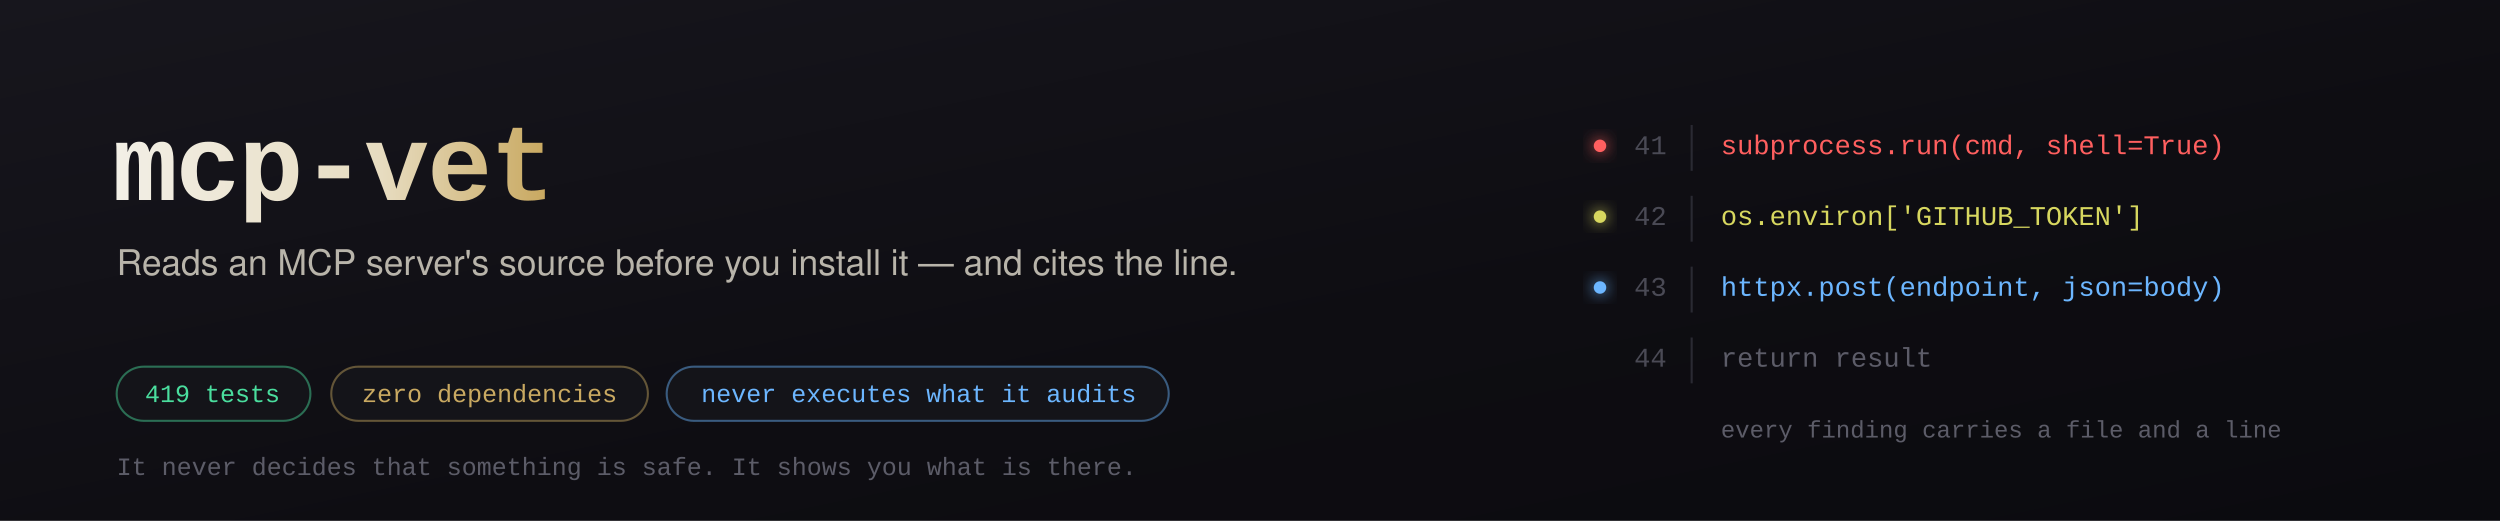
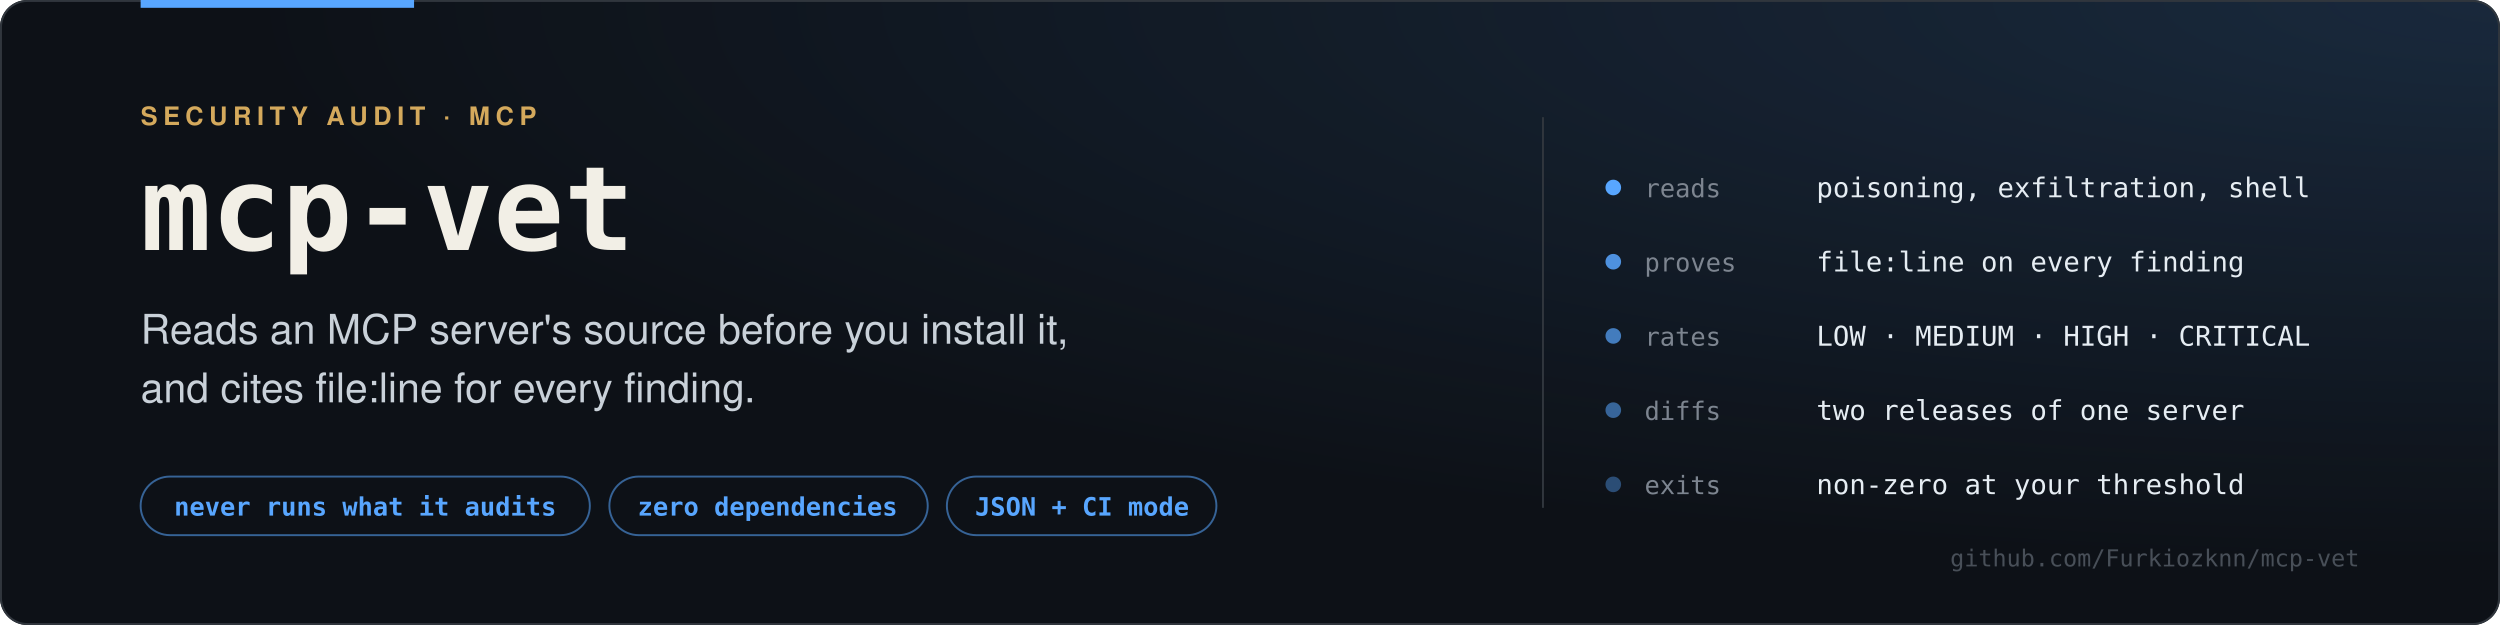
- <svg xmlns="http://www.w3.org/2000/svg" viewBox="0 0 1200 250" width="1200" height="250" role="img" aria-label="mcp-vet - reads an MCP server's source and cites the line for every claim">
+ <svg xmlns="http://www.w3.org/2000/svg" width="1280" height="320" viewBox="0 0 1280 320" role="img" aria-labelledby="t d">
  <defs>
-     <linearGradient id="bg" x1="0%" y1="0%" x2="100%" y2="100%">
-       <stop offset="0%" stop-color="#17161d" />
-       <stop offset="58%" stop-color="#0e0d12" />
-       <stop offset="100%" stop-color="#0b0b0f" />
-     </linearGradient>
-     <linearGradient id="name" x1="0%" y1="0%" x2="100%" y2="0%">
-       <stop offset="0%" stop-color="#f2efe6" />
-       <stop offset="62%" stop-color="#e7dcc0" />
-       <stop offset="100%" stop-color="#c9a961" />
-     </linearGradient>
-     <linearGradient id="hair" x1="0%" y1="0%" x2="100%" y2="0%">
-       <stop offset="0%" stop-color="#c9a961" stop-opacity="0.5" />
-       <stop offset="100%" stop-color="#c9a961" stop-opacity="0" />
-     </linearGradient>
-     <filter id="glow" x="-80%" y="-80%" width="260%" height="260%">
-       <feGaussianBlur stdDeviation="3.5" result="b" />
-       <feMerge>
-         <feMergeNode in="b" />
-         <feMergeNode in="SourceGraphic" />
-       </feMerge>
-     </filter>
+     <radialGradient id="g" cx="1" cy="0" r="0.9">
+       <stop offset="0" stop-color="#58a6ff" stop-opacity=".16" />
+       <stop offset="1" stop-color="#58a6ff" stop-opacity="0" />
+     </radialGradient>
+     <style>.u{font:700 13px/1 -apple-system,BlinkMacSystemFont,'Segoe UI',Helvetica,Arial,'DejaVu Sans',sans-serif;letter-spacing:.22em;fill:#d4a95c}.n{font:700 60px/1 ui-monospace,SFMono-Regular,'SF Mono',Menlo,Consolas,'DejaVu Sans Mono',monospace;fill:#f2efe6}
+ .p{font:400 21px/1 -apple-system,BlinkMacSystemFont,'Segoe UI',Helvetica,Arial,'DejaVu Sans',sans-serif;fill:#c9d1d9}.c{fill:none;stroke:#58a6ff;stroke-opacity:.55}.ct{font:600 13px/1 ui-monospace,SFMono-Regular,'SF Mono',Menlo,Consolas,'DejaVu Sans Mono',monospace;fill:#58a6ff}
+ .k{font:400 13px/1 ui-monospace,SFMono-Regular,'SF Mono',Menlo,Consolas,'DejaVu Sans Mono',monospace;fill:#7d8590}.d{font:500 14px/1 ui-monospace,SFMono-Regular,'SF Mono',Menlo,Consolas,'DejaVu Sans Mono',monospace;fill:#e6edf3}.f{font:400 12px/1 ui-monospace,SFMono-Regular,'SF Mono',Menlo,Consolas,'DejaVu Sans Mono',monospace;fill:#484f58}</style>
  </defs>
-   <rect width="1200" height="250" fill="url(#bg)" />
-   <text x="54" y="96" font-family="'Cascadia Code','JetBrains Mono','SFMono-Regular',Consolas,'Liberation Mono',Menlo,monospace" font-weight="700" font-size="52" fill="url(#name)" letter-spacing="-1">mcp-vet</text>
-   <text x="56" y="132" font-family="'Segoe UI',Verdana,Helvetica,sans-serif" font-size="17" fill="#c7c2b6" opacity="0.92">Reads an MCP server's source before you install it — and cites the line.</text>
-   <line x1="56" y1="152" x2="330" y2="152" stroke="url(#hair)" stroke-width="1.5" />
-   <rect x="56" y="176" width="93" height="26" rx="13" fill="#141419" stroke="#4ade9e" stroke-opacity="0.45" />
-   <text x="102" y="193" text-anchor="middle" font-family="'Cascadia Code','JetBrains Mono','SFMono-Regular',Consolas,'Liberation Mono',Menlo,monospace" font-size="12" fill="#4ade9e">419 tests</text>
-   <rect x="159" y="176" width="152" height="26" rx="13" fill="#141419" stroke="#c9a961" stroke-opacity="0.45" />
-   <text x="235" y="193" text-anchor="middle" font-family="'Cascadia Code','JetBrains Mono','SFMono-Regular',Consolas,'Liberation Mono',Menlo,monospace" font-size="12" fill="#c9a961">zero dependencies</text>
-   <rect x="320" y="176" width="241" height="26" rx="13" fill="#141419" stroke="#6cb6ff" stroke-opacity="0.45" />
-   <text x="441" y="193" text-anchor="middle" font-family="'Cascadia Code','JetBrains Mono','SFMono-Regular',Consolas,'Liberation Mono',Menlo,monospace" font-size="12" fill="#6cb6ff">never executes what it audits</text>
-   <text x="800" y="74" font-family="'Cascadia Code','JetBrains Mono','SFMono-Regular',Consolas,'Liberation Mono',Menlo,monospace" font-size="13" fill="#4a4a55" text-anchor="end">41</text>
-   <line x1="812" y1="60" x2="812" y2="82" stroke="#2a2a33" />
-   <text x="826" y="74" font-family="'Cascadia Code','JetBrains Mono','SFMono-Regular',Consolas,'Liberation Mono',Menlo,monospace" font-size="13" fill="#ff5f5f">subprocess.run(cmd, shell=True)</text>
-   <circle cx="768" cy="70" r="3" fill="#ff5f5f" filter="url(#glow)" />
-   <text x="800" y="108" font-family="'Cascadia Code','JetBrains Mono','SFMono-Regular',Consolas,'Liberation Mono',Menlo,monospace" font-size="13" fill="#4a4a55" text-anchor="end">42</text>
-   <line x1="812" y1="94" x2="812" y2="116" stroke="#2a2a33" />
-   <text x="826" y="108" font-family="'Cascadia Code','JetBrains Mono','SFMono-Regular',Consolas,'Liberation Mono',Menlo,monospace" font-size="13" fill="#d7d75f">os.environ['GITHUB_TOKEN']</text>
-   <circle cx="768" cy="104" r="3" fill="#d7d75f" filter="url(#glow)" />
-   <text x="800" y="142" font-family="'Cascadia Code','JetBrains Mono','SFMono-Regular',Consolas,'Liberation Mono',Menlo,monospace" font-size="13" fill="#4a4a55" text-anchor="end">43</text>
-   <line x1="812" y1="128" x2="812" y2="150" stroke="#2a2a33" />
-   <text x="826" y="142" font-family="'Cascadia Code','JetBrains Mono','SFMono-Regular',Consolas,'Liberation Mono',Menlo,monospace" font-size="13" fill="#6cb6ff">httpx.post(endpoint, json=body)</text>
-   <circle cx="768" cy="138" r="3" fill="#6cb6ff" filter="url(#glow)" />
-   <text x="800" y="176" font-family="'Cascadia Code','JetBrains Mono','SFMono-Regular',Consolas,'Liberation Mono',Menlo,monospace" font-size="13" fill="#4a4a55" text-anchor="end">44</text>
-   <line x1="812" y1="162" x2="812" y2="184" stroke="#2a2a33" />
-   <text x="826" y="176" font-family="'Cascadia Code','JetBrains Mono','SFMono-Regular',Consolas,'Liberation Mono',Menlo,monospace" font-size="13" fill="#5c5c68">return result</text>
-   <text x="826" y="210" font-family="'Cascadia Code','JetBrains Mono','SFMono-Regular',Consolas,'Liberation Mono',Menlo,monospace" font-size="11.5" fill="#5c5c68">every finding carries a file and a line</text>
-   <text x="56" y="228" font-family="'Cascadia Code','JetBrains Mono','SFMono-Regular',Consolas,'Liberation Mono',Menlo,monospace" font-size="12" fill="#5c5c68">It never decides that something is safe. It shows you what is there.</text>
+   <rect width="1280" height="320" rx="14" fill="#0d1117" />
+   <rect width="1280" height="320" rx="14" fill="url(#g)" />
+   <rect x="0.5" y="0.5" width="1279" height="319" rx="13.5" fill="none" stroke="#30363d" />
+   <rect x="72" y="0" width="140" height="4" fill="#58a6ff" />
+   <text x="72" y="64" class="u">SECURITY AUDIT · MCP</text>
+   <text x="72" y="128" class="n">mcp-vet</text>
+   <text x="72" y="176" class="p">Reads an MCP server's source before you install it,</text>
+   <text x="72" y="206" class="p">and cites file:line for every finding.</text>
+   <rect x="72" y="244" width="230" height="30" rx="15" class="c" />
+   <text x="187" y="264" class="ct" text-anchor="middle">never runs what it audits</text>
+   <rect x="312.0" y="244" width="163" height="30" rx="15" class="c" />
+   <text x="393" y="264" class="ct" text-anchor="middle">zero dependencies</text>
+   <rect x="484.8" y="244" width="138" height="30" rx="15" class="c" />
+   <text x="554" y="264" class="ct" text-anchor="middle">JSON + CI mode</text>
+   <line x1="790" y1="60" x2="790" y2="260" stroke="#30363d" />
+   <circle cx="826" cy="96" r="4" fill="#58a6ff" opacity="1.00" />
+   <text x="842" y="101" class="k">reads</text>
+   <text x="930" y="101" class="d">poisoning, exfiltration, shell</text>
+   <circle cx="826" cy="134" r="4" fill="#58a6ff" opacity="0.85" />
+   <text x="842" y="139" class="k">proves</text>
+   <text x="930" y="139" class="d">file:line on every finding</text>
+   <circle cx="826" cy="172" r="4" fill="#58a6ff" opacity="0.70" />
+   <text x="842" y="177" class="k">rates</text>
+   <text x="930" y="177" class="d">LOW · MEDIUM · HIGH · CRITICAL</text>
+   <circle cx="826" cy="210" r="4" fill="#58a6ff" opacity="0.55" />
+   <text x="842" y="215" class="k">diffs</text>
+   <text x="930" y="215" class="d">two releases of one server</text>
+   <circle cx="826" cy="248" r="4" fill="#58a6ff" opacity="0.40" />
+   <text x="842" y="253" class="k">exits</text>
+   <text x="930" y="253" class="d">non-zero at your threshold</text>
+   <text x="1208" y="290" class="f" text-anchor="end">github.com/Furkiozknn/mcp-vet</text>
</svg>
